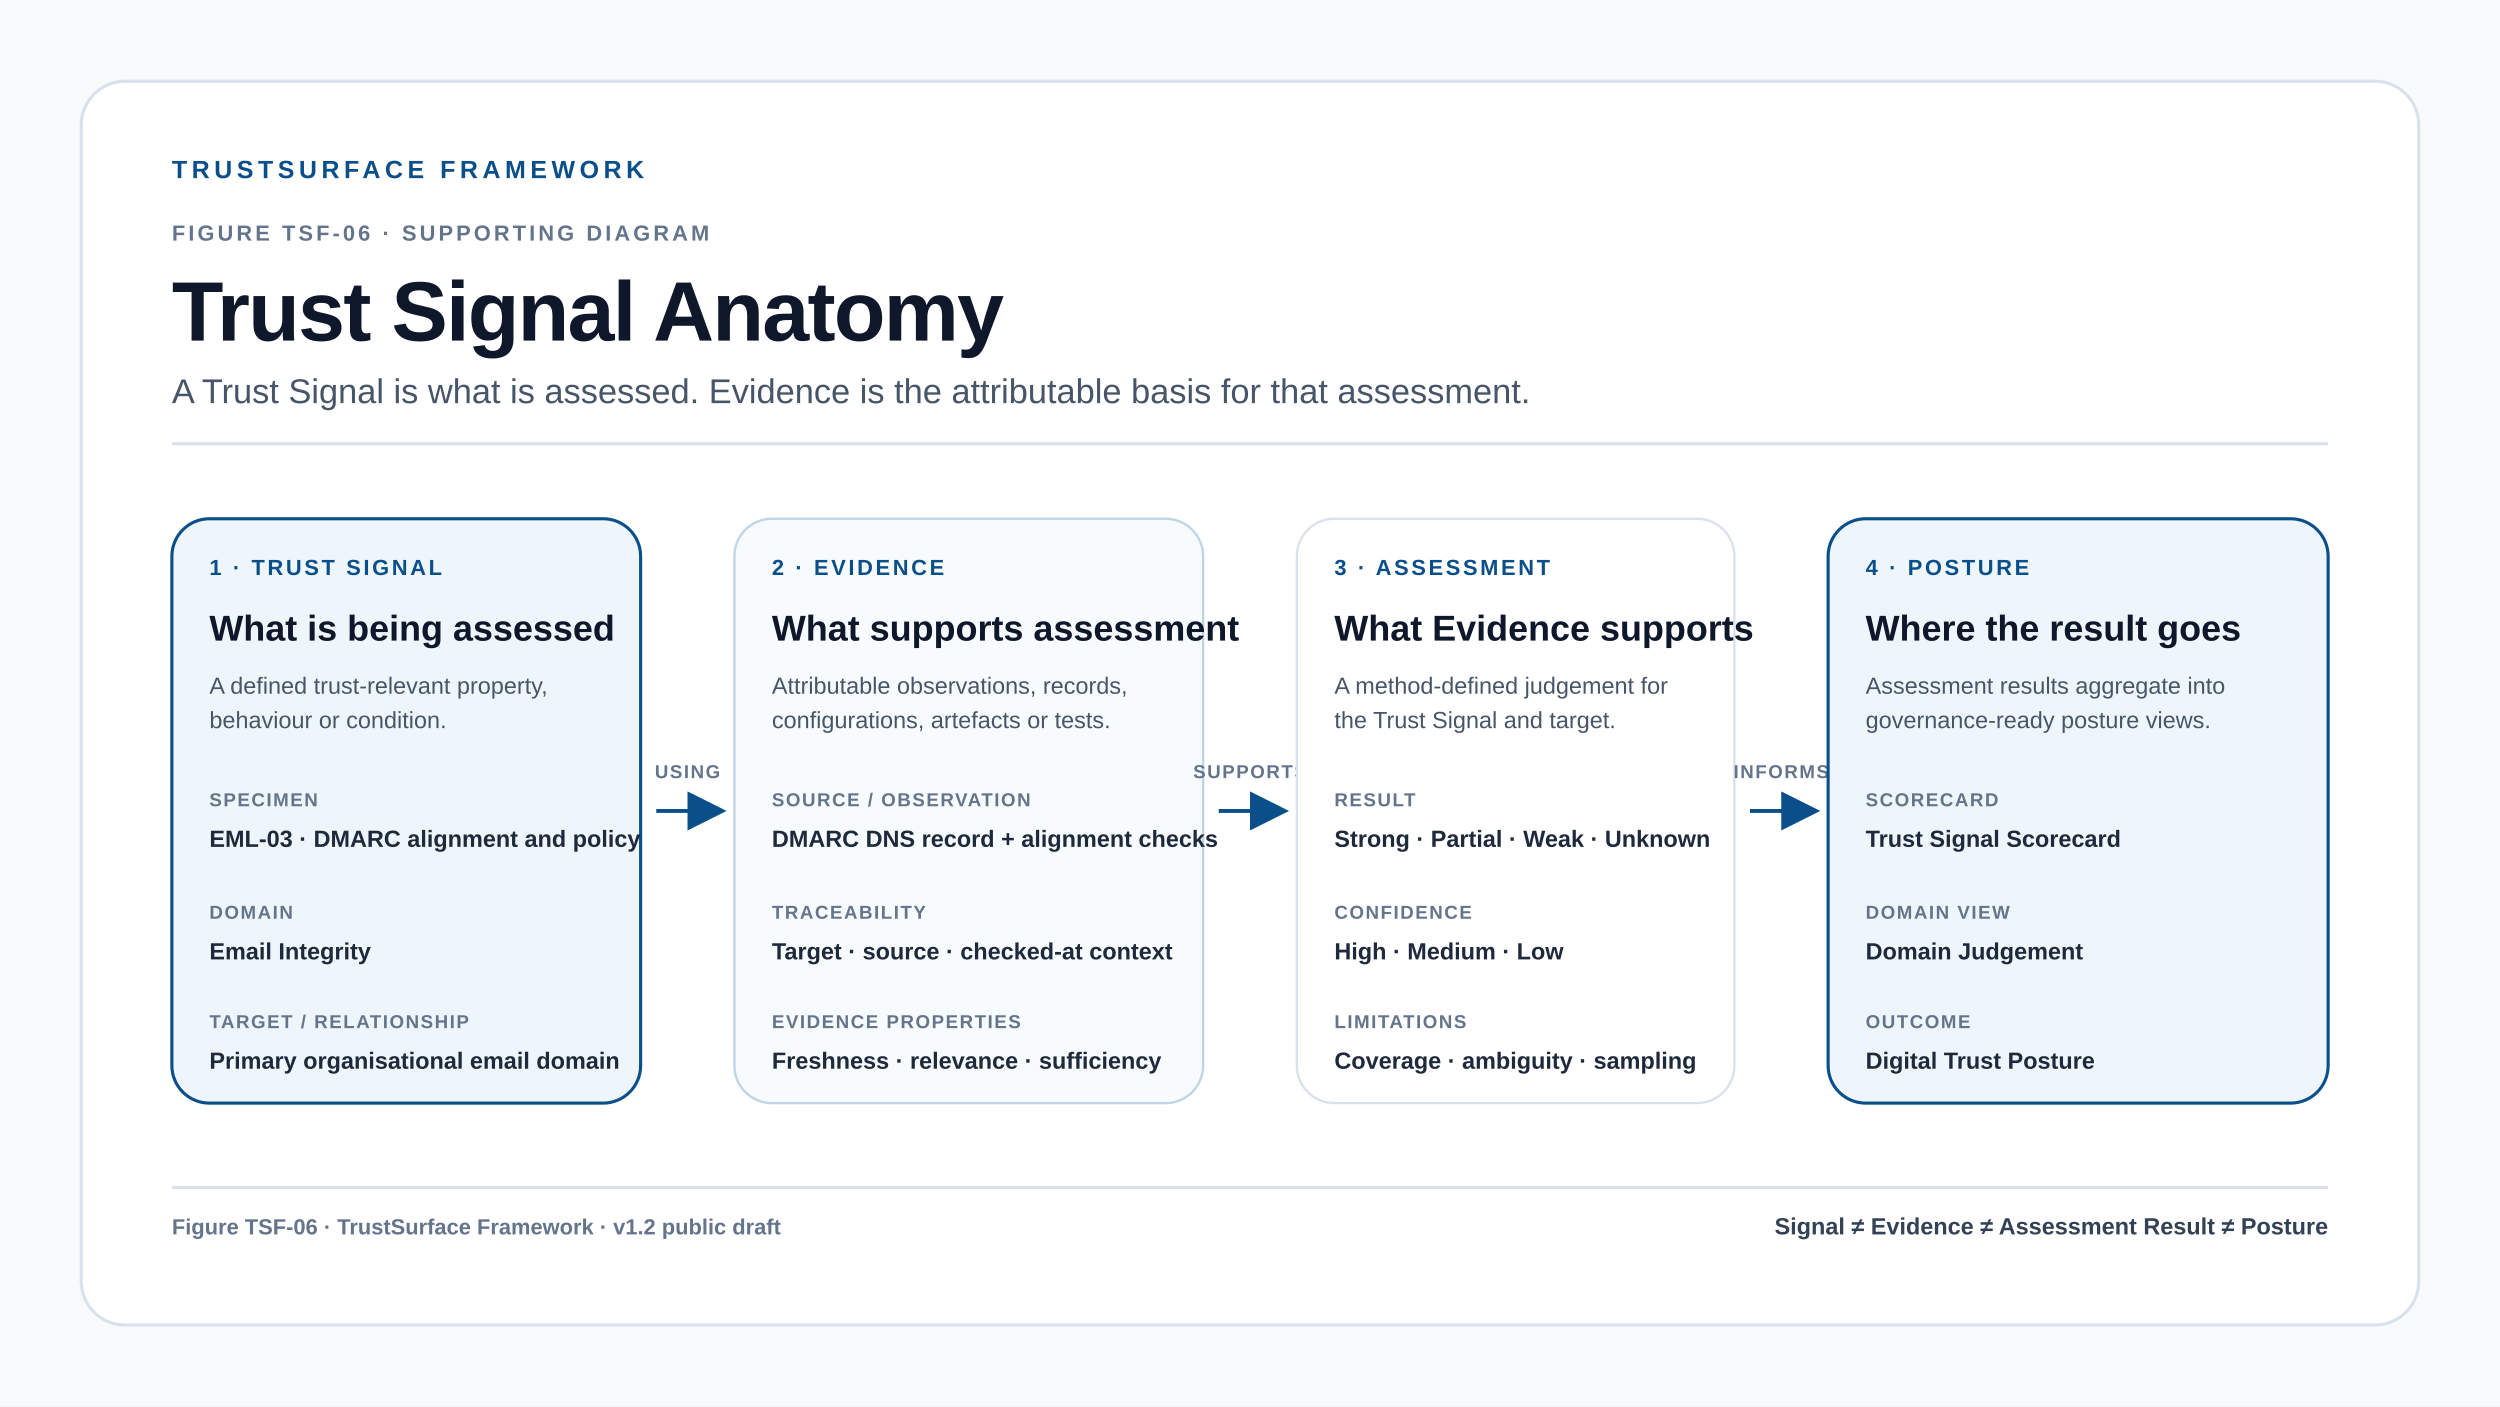
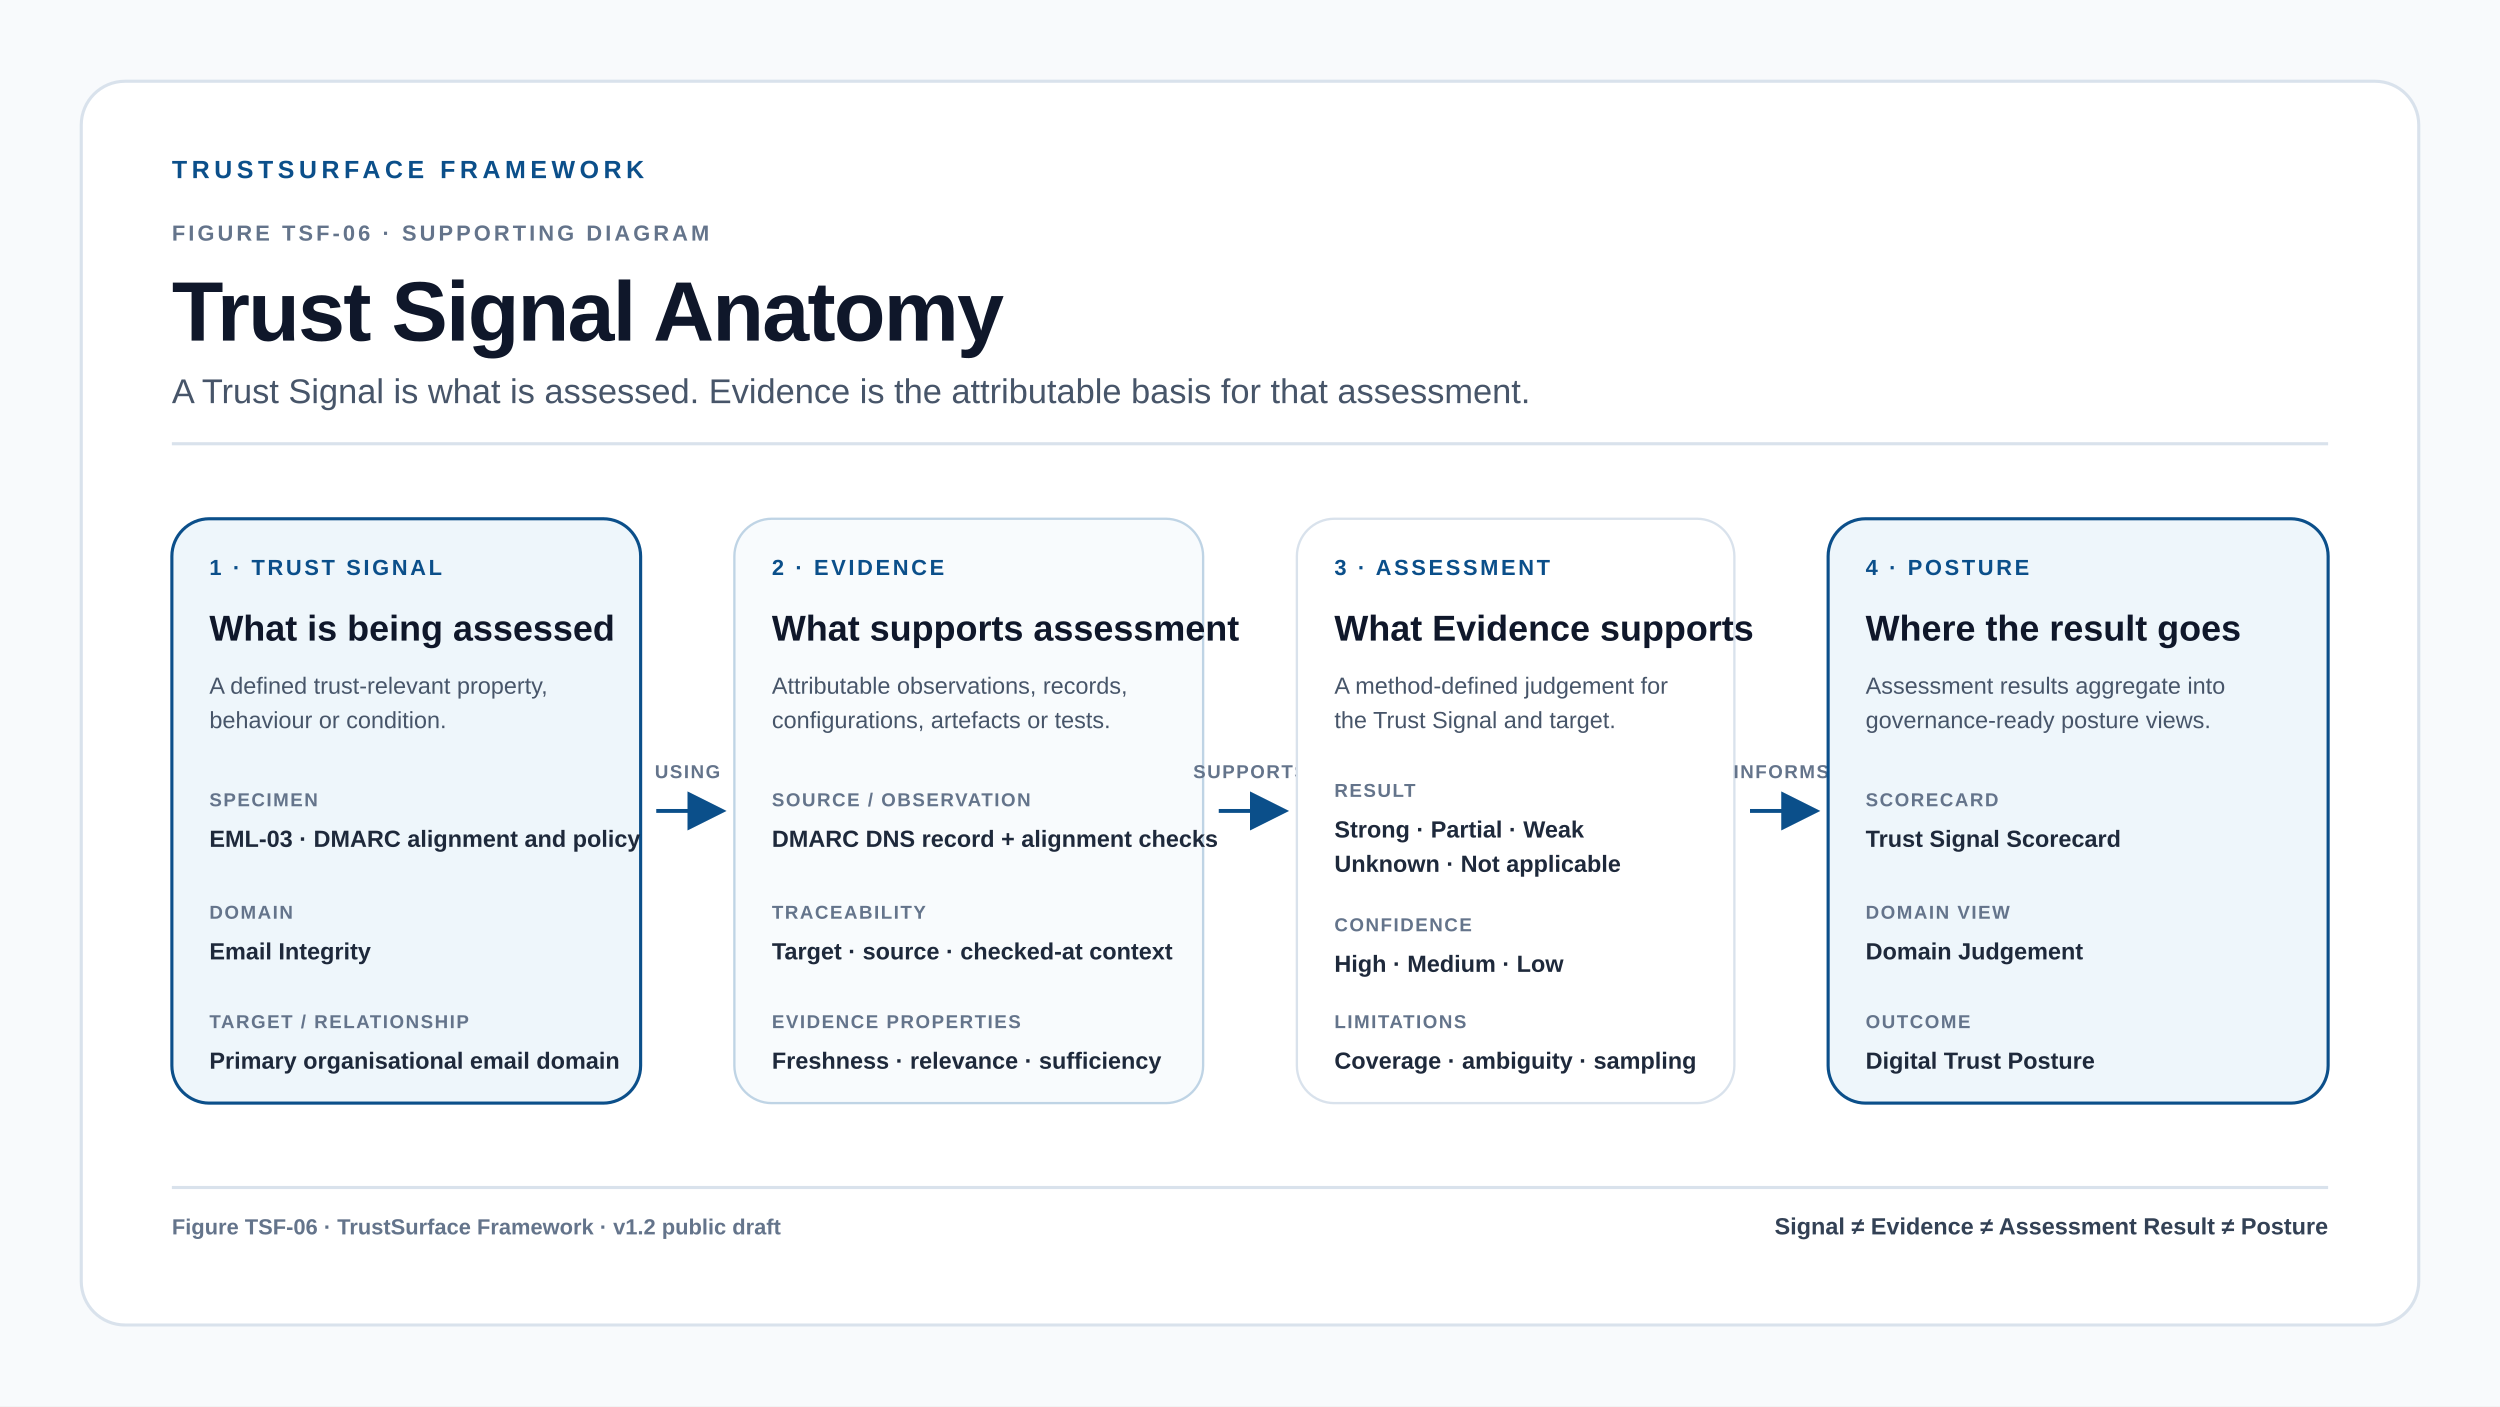
<svg xmlns="http://www.w3.org/2000/svg" width="1600" height="900" viewBox="0 0 1600 900" fill="none" role="img" aria-labelledby="title desc">
  <defs>
    <style>
      text { font-family: Poppins, Arial, sans-serif; fill: #0f172a; }
      .bg { fill: #f8fafc; }
      .frame { fill: #ffffff; stroke: #d9e2ec; stroke-width: 2; }
      .rule { stroke: #d9e2ec; stroke-width: 2; }
      .panel { fill: #ffffff; stroke: #d9e2ec; stroke-width: 1.5; }
      .panel-accent { fill: #eef6fb; stroke: #0b4f8a; stroke-width: 2; }
      .panel-soft { fill: #f8fbfd; stroke: #bfd4e5; stroke-width: 1.5; }
      .arrow { stroke: #0b4f8a; stroke-width: 2.5; fill: none; marker-end: url(#arrowhead); }
      .kicker { font-size: 16px; font-weight: 700; letter-spacing: 0.18em; fill: #0b4f8a; }
      .figure-id { font-size: 14px; font-weight: 700; letter-spacing: 0.14em; fill: #64748b; }
      .title-text { font-size: 54px; font-weight: 700; letter-spacing: -0.02em; }
      .subtitle { font-size: 22px; font-weight: 500; fill: #475569; }
      .step { font-size: 14px; font-weight: 700; letter-spacing: 0.12em; fill: #0b4f8a; }
      .panel-title { font-size: 23px; font-weight: 700; }
      .copy { font-size: 15px; font-weight: 500; fill: #475569; }
      .label { font-size: 12px; font-weight: 700; letter-spacing: 0.08em; fill: #64748b; }
      .value { font-size: 15px; font-weight: 600; fill: #1e293b; }
      .footer { font-size: 14px; font-weight: 600; fill: #64748b; }
      .footer-strong { font-size: 15px; font-weight: 600; fill: #334155; }
    </style>
    <marker id="arrowhead" markerWidth="10" markerHeight="10" refX="8" refY="5" orient="auto">
      <path d="M0 0 L10 5 L0 10 Z" fill="#0b4f8a" />
    </marker>
  </defs>
  <rect width="1600" height="900" class="bg" />
  <rect x="52" y="52" width="1496" height="796" rx="28" class="frame" />
  <g transform="translate(110 96)">
    <text x="0" y="18" class="kicker">TRUSTSURFACE FRAMEWORK</text>
    <text x="0" y="58" class="figure-id">FIGURE TSF-06 · SUPPORTING DIAGRAM</text>
    <text x="0" y="122" class="title-text">Trust Signal Anatomy</text>
    <text x="0" y="162" class="subtitle">A Trust Signal is what is assessed. Evidence is the attributable basis for that assessment.</text>
  </g>
  <line x1="110" y1="284" x2="1490" y2="284" class="rule" />
  <g transform="translate(110 332)">
    <rect x="0" y="0" width="300" height="374" rx="24" class="panel-accent" />
    <text x="24" y="36" class="step">1 · TRUST SIGNAL</text>
    <text x="24" y="78" class="panel-title">What is being assessed</text>
    <text x="24" y="112" class="copy">A defined trust-relevant property,</text>
    <text x="24" y="134" class="copy">behaviour or condition.</text>
    <text x="24" y="184" class="label">SPECIMEN</text>
    <text x="24" y="210" class="value">EML-03 · DMARC alignment and policy</text>
    <text x="24" y="256" class="label">DOMAIN</text>
    <text x="24" y="282" class="value">Email Integrity</text>
    <text x="24" y="326" class="label">TARGET / RELATIONSHIP</text>
    <text x="24" y="352" class="value">Primary organisational email domain</text>
    <line x1="310" y1="187" x2="350" y2="187" class="arrow" />
    <text x="330" y="166" text-anchor="middle" class="label">USING</text>
    <rect x="360" y="0" width="300" height="374" rx="24" class="panel-soft" />
    <text x="384" y="36" class="step">2 · EVIDENCE</text>
    <text x="384" y="78" class="panel-title">What supports assessment</text>
    <text x="384" y="112" class="copy">Attributable observations, records,</text>
    <text x="384" y="134" class="copy">configurations, artefacts or tests.</text>
    <text x="384" y="184" class="label">SOURCE / OBSERVATION</text>
    <text x="384" y="210" class="value">DMARC DNS record + alignment checks</text>
    <text x="384" y="256" class="label">TRACEABILITY</text>
    <text x="384" y="282" class="value">Target · source · checked-at context</text>
    <text x="384" y="326" class="label">EVIDENCE PROPERTIES</text>
    <text x="384" y="352" class="value">Freshness · relevance · sufficiency</text>
    <line x1="670" y1="187" x2="710" y2="187" class="arrow" />
    <text x="690" y="166" text-anchor="middle" class="label">SUPPORTS</text>
    <rect x="720" y="0" width="280" height="374" rx="24" class="panel" />
    <text x="744" y="36" class="step">3 · ASSESSMENT</text>
    <text x="744" y="78" class="panel-title">What Evidence supports</text>
    <text x="744" y="112" class="copy">A method-defined judgement for</text>
    <text x="744" y="134" class="copy">the Trust Signal and target.</text>
-     <text x="744" y="184" class="label">RESULT</text>
-     <text x="744" y="210" class="value">Strong · Partial · Weak · Unknown</text>
-     <text x="744" y="256" class="label">CONFIDENCE</text>
-     <text x="744" y="282" class="value">High · Medium · Low</text>
+     <text x="744" y="178" class="label">RESULT</text>
+     <text x="744" y="204" class="value">Strong · Partial · Weak</text>
+     <text x="744" y="226" class="value">Unknown · Not applicable</text>
+     <text x="744" y="264" class="label">CONFIDENCE</text>
+     <text x="744" y="290" class="value">High · Medium · Low</text>
    <text x="744" y="326" class="label">LIMITATIONS</text>
    <text x="744" y="352" class="value">Coverage · ambiguity · sampling</text>
    <line x1="1010" y1="187" x2="1050" y2="187" class="arrow" />
    <text x="1030" y="166" text-anchor="middle" class="label">INFORMS</text>
    <rect x="1060" y="0" width="320" height="374" rx="24" class="panel-accent" />
    <text x="1084" y="36" class="step">4 · POSTURE</text>
    <text x="1084" y="78" class="panel-title">Where the result goes</text>
    <text x="1084" y="112" class="copy">Assessment results aggregate into</text>
    <text x="1084" y="134" class="copy">governance-ready posture views.</text>
    <text x="1084" y="184" class="label">SCORECARD</text>
    <text x="1084" y="210" class="value">Trust Signal Scorecard</text>
    <text x="1084" y="256" class="label">DOMAIN VIEW</text>
    <text x="1084" y="282" class="value">Domain Judgement</text>
    <text x="1084" y="326" class="label">OUTCOME</text>
    <text x="1084" y="352" class="value">Digital Trust Posture</text>
  </g>
  <g transform="translate(110 760)">
    <line x1="0" y1="0" x2="1380" y2="0" class="rule" />
    <text x="0" y="30" class="footer">Figure TSF-06 · TrustSurface Framework · v1.2 public draft</text>
    <text x="1380" y="30" text-anchor="end" class="footer-strong">Signal ≠ Evidence ≠ Assessment Result ≠ Posture</text>
  </g>
</svg>
